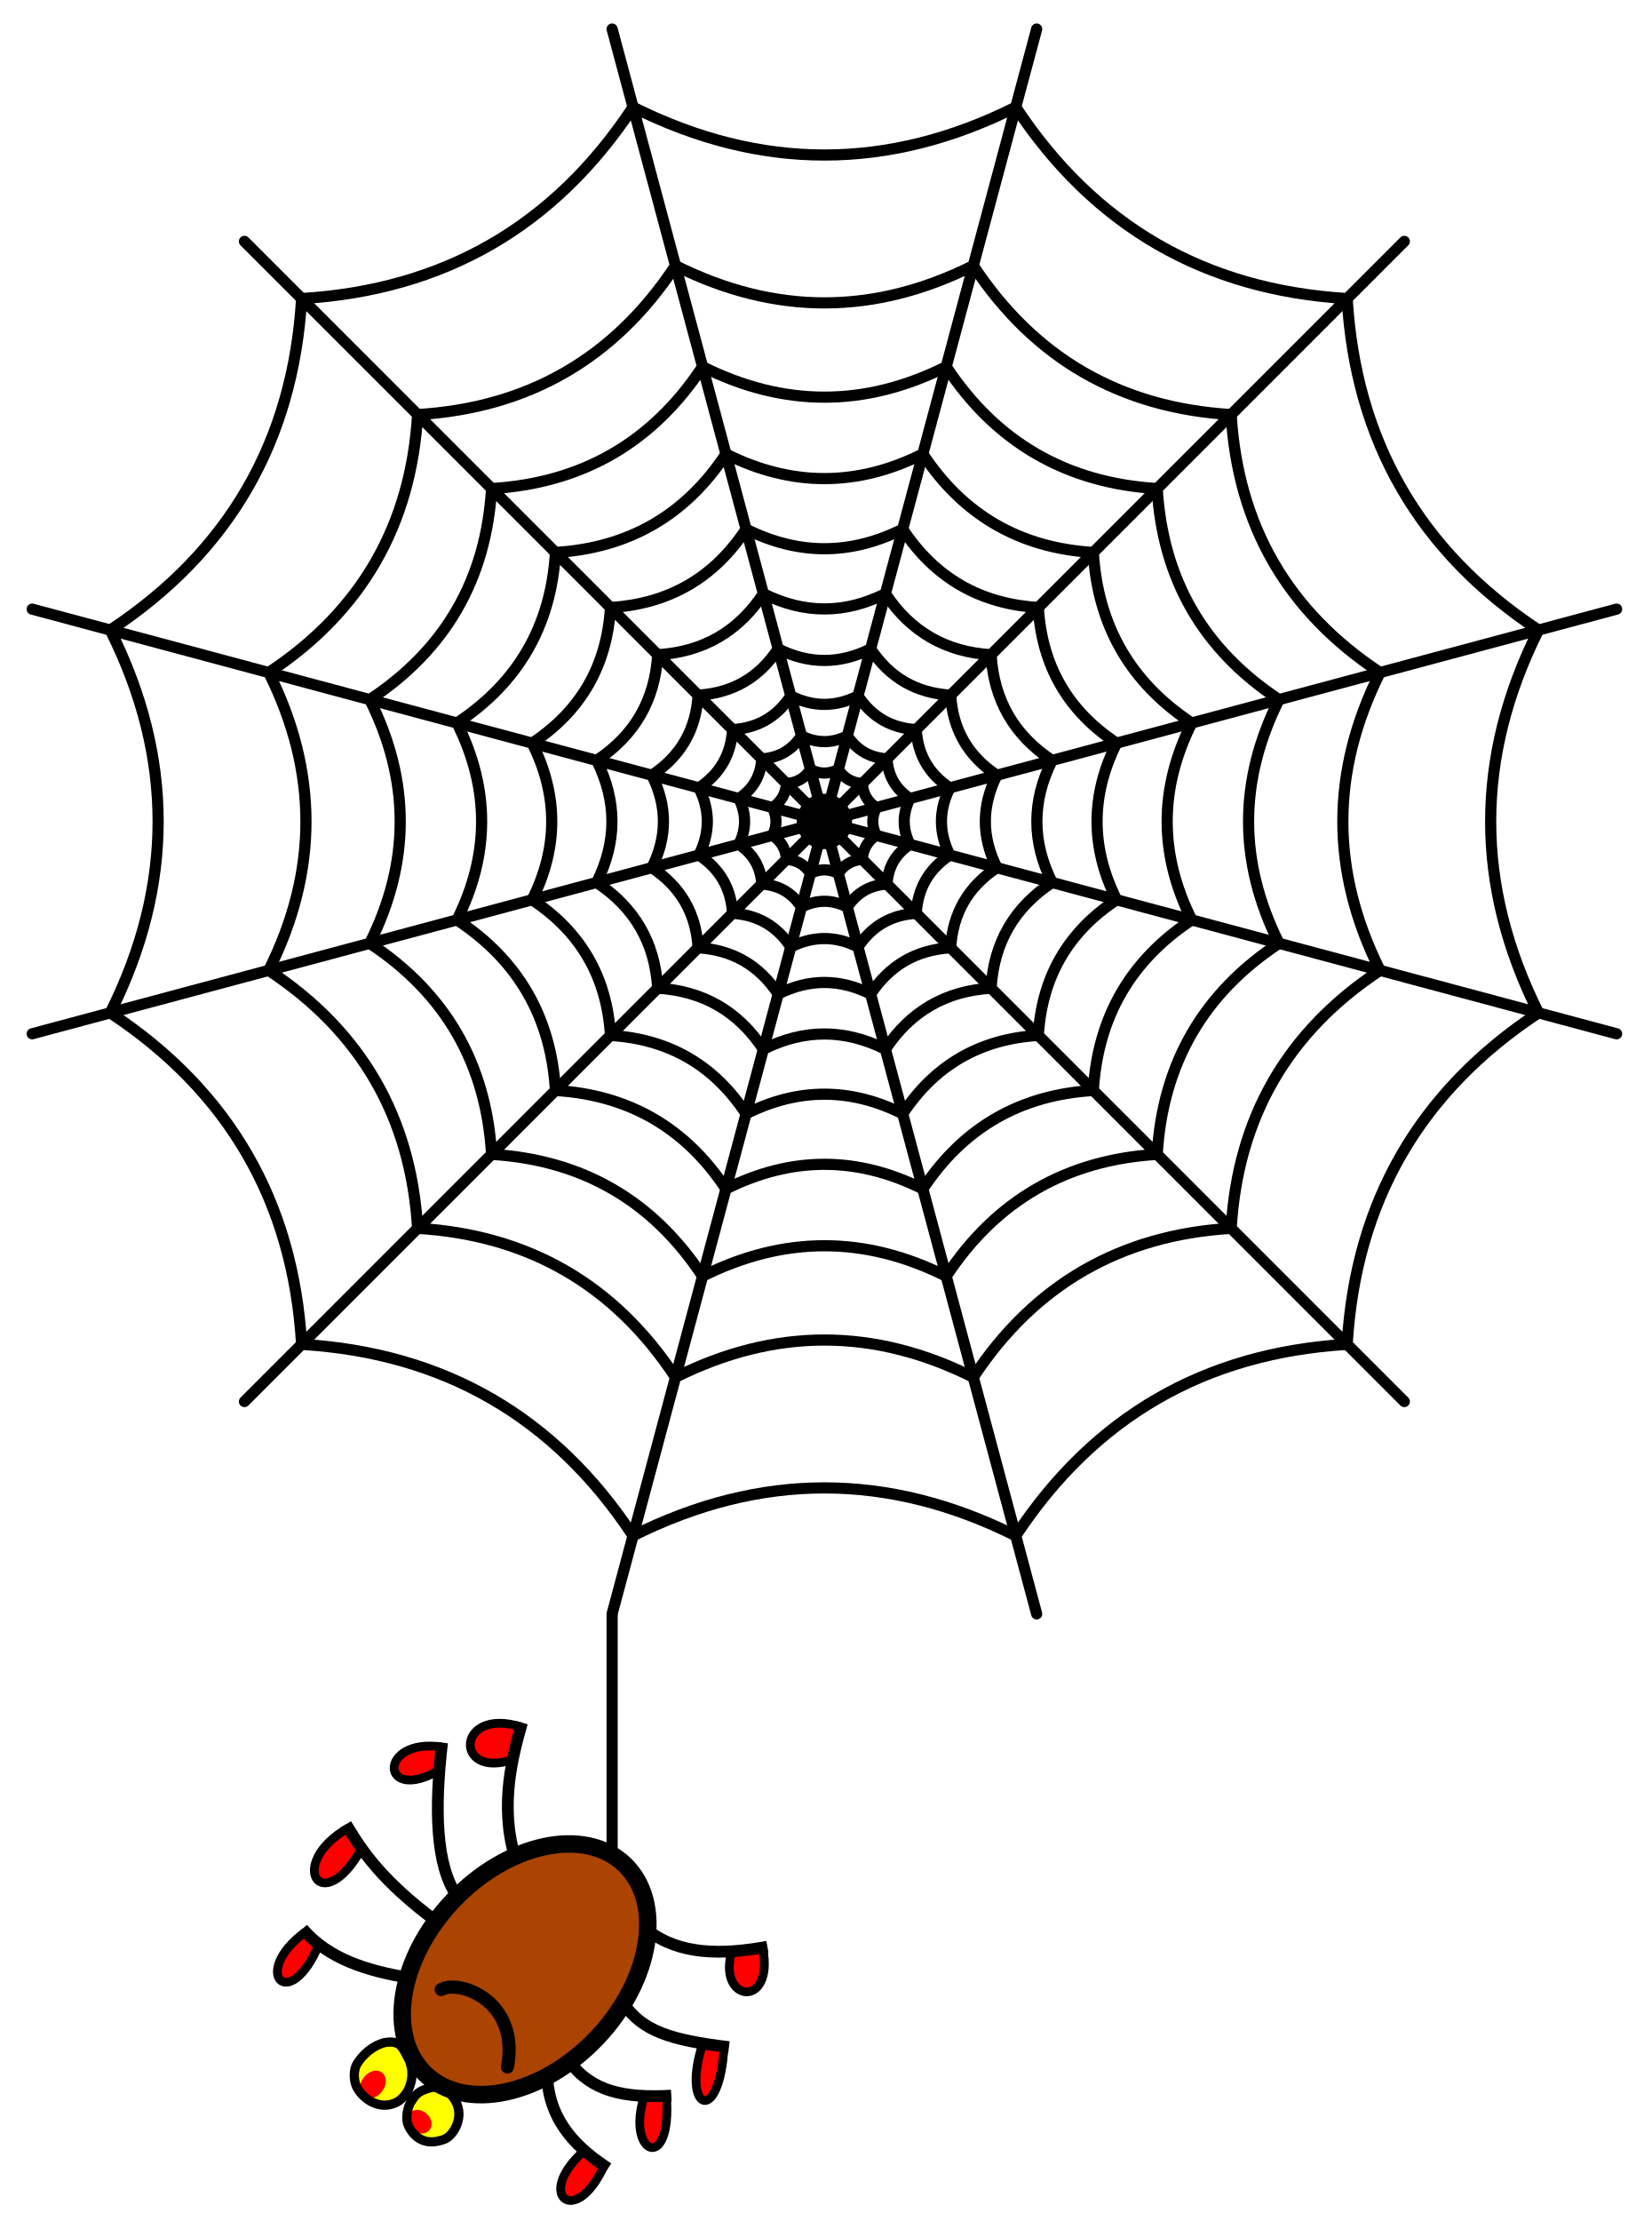
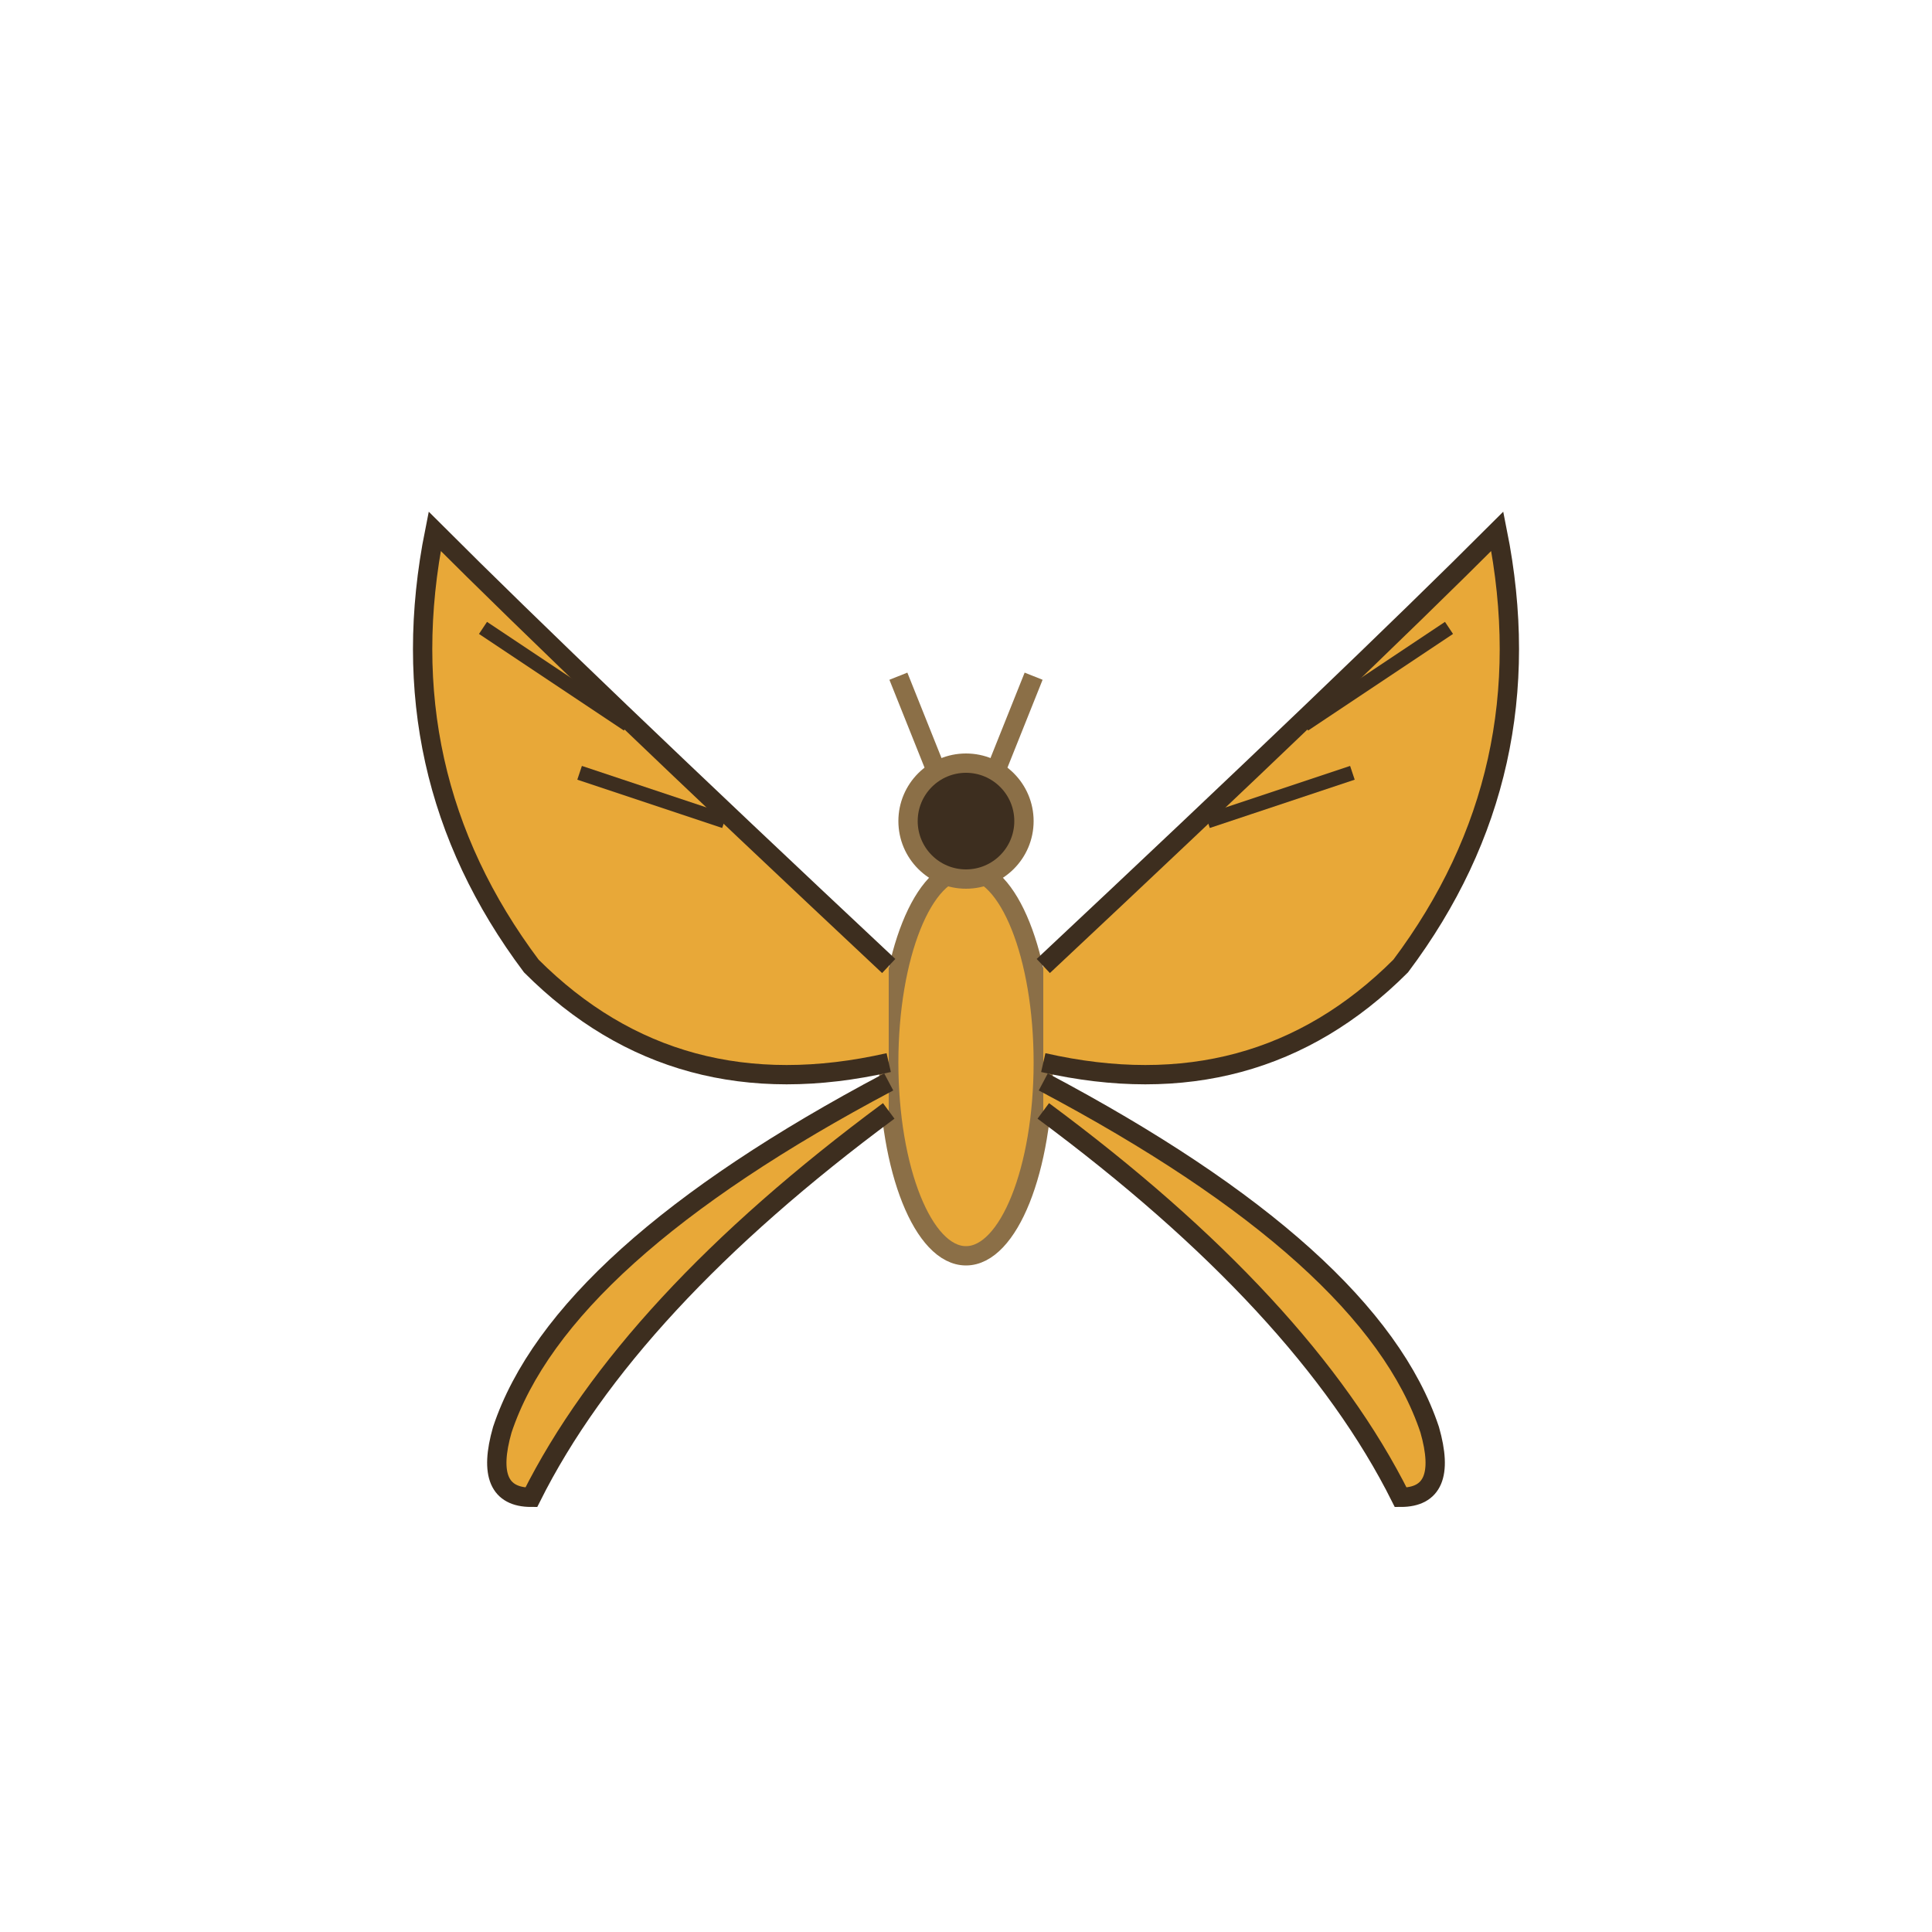
- <svg xmlns="http://www.w3.org/2000/svg" xmlns:xlink="http://www.w3.org/1999/xlink" width="740" height="995">
-   <g fill="none" stroke="#000">
-     <g id="web" stroke-width="5" stroke-linecap="round" transform="translate(209.42,368.01)">
-       <path id="wedge" d="M 74.256 320 q 85.744 -42.872 171.487 0     M 93.281 248.999 q 66.719 -33.36 133.438 0     M 105.412 203.727 q 54.588 -27.294 109.177 0     M 115.888 164.628 q 44.112 -22.056 88.224 0     M 124.911 130.954 q 35.089 -17.544 70.178 0     M 132.658 102.042 q 27.342 -13.671 54.684 0     M 139.286 77.304 q 20.714 -10.357 41.427 0     M 144.936 56.221 q 15.064 -7.532 30.129 0     M 149.729 38.333 q 10.271 -5.136 20.542 0     M 153.775 23.232 q 6.225 -3.112 12.45 0     M 157.17 10.56 q 2.83 -1.415 5.659 0 M 160 0 64.878 355" />
-       <use xlink:href="#wedge" transform="rotate(30,160,0)" />
-       <use xlink:href="#wedge" transform="rotate(60,160,0)" />
-       <use xlink:href="#wedge" transform="rotate(90,160,0)" />
-       <use xlink:href="#wedge" transform="rotate(120,160,0)" />
-       <use xlink:href="#wedge" transform="rotate(150,160,0)" />
-       <use xlink:href="#wedge" transform="rotate(180,160,0)" />
-       <use xlink:href="#wedge" transform="rotate(210,160,0)" />
-       <use xlink:href="#wedge" transform="rotate(240,160,0)" />
-       <use xlink:href="#wedge" transform="rotate(270,160,0)" />
-       <use xlink:href="#wedge" transform="rotate(300,160,0)" />
-       <use xlink:href="#wedge" transform="rotate(330,160,0)" />
-     </g>
-     <g id="spider" fill="none" transform="matrix(0.43525,0,0,0.43525,122.81,771.65)">
-       <g id="eyewhites" fill="#ff0" stroke="none" transform="matrix(0.99394,0.1099,-0.1099,0.99394,0,0)">
-         <ellipse cx="208.29" cy="383.79" rx="26.183" ry="28.327" />
-         <ellipse cx="152.59" cy="349.19" rx="28.589" ry="31.82" />
-       </g>
-       <g id="eyeballs" fill="red" stroke="none">
-         <ellipse cx="-235.62" cy="306.15" rx="15.484" ry="11.843" transform="matrix(0.60392,-0.79704,0.79704,0.60392,0,0)" />
-         <ellipse cx="381.76" cy="213.36" rx="13.441" ry="11.078" transform="matrix(0.75715,0.65324,-0.65324,0.75715,0,0)" />
-       </g>
-       <path id="feet" fill="red" stroke-width="9" d="m 32.237,215.63 c -57.409,42.05 -16.342,85.4 13.976,12.75 m 30.162,-119.78 c -64.599,36.88 -27.386,94.57 13.83,21.2 m 82.275,-104.58 c -66.27,-9.628 -63.31,59.443 -2.26,23.776 m 83.85,-44.476 c -66.8,-20.874 -69.04,54.433 -8.31,33.692 m 73.73,402.438 c -52.22,45.94 -8.89,80.58 20.25,15.56 m 131.76,-221.34 c -16.2,53.63 44.45,60.58 31.53,-3.14 m -121.75,152.73 c -19.92,60.16 29.12,80.87 22.65,-0.1 m 37.5,-53.94 c -22.83,68.88 17.18,86.12 21.89,3.14" />
-       <path id="legs" stroke-width="12.125" d="m 359.75,289.1 c 19.49,28.87 49.02,37.87 108.57,45.08 m -279.67,-155.19 c -22.43,-31.22 -23.5,-91.035 -15.66,-158.224 m 74.81,117.114 c -15.78,-54.13 -1.91,-104.328 7.48,-137.652 m 25.91,364.032 c 2.16,48.18 33.42,75.54 62.67,94.7 m -314.573,-246.64 c 26.889,31.37 67.075,43.29 108.263,50.28 m 166.77,86.8 c 22.98,30.48 56.23,37.44 104.65,34.72 m -24.31,-170.08 c 33.36,25.57 76.49,25.25 123.25,16.84 m -433.823,-126.09 c 17.597,29.56 37.633,58.31 92.593,99.76" />
-       <ellipse id="body" fill="#a40" stroke-width="18" cx="-7.096" cy="362.3" rx="148.85" ry="102.35" transform="matrix(0.68707,-0.72659,0.72659,0.68707,0,0)" />
-       <path id="mouth" stroke-linecap="round" stroke-width="13.5" d="m 172.09,274.93 c 17.92,-10.61 81.2,11.08 68.17,79.71" />
-       <path id="eyes" stroke-width="9.5" d="m 182.01,383.1 c -4.87,-5.47 -11.82,-8.97 -20.34,-7.28 -12.94,3.48 -15.35,6.23 -21.01,15.15 -3.55,6.1 -5.47,16.81 -2.45,23.98 5.89,12.16 16.03,18.74 29.34,16.2 10.38,-1.85 13.28,-4.87 18.06,-11.72 11.98,-20.79 -2.49,-35.06 -3.6,-36.33 z m -49.45,-47.45 c -3.66,-6.38 -10.52,-7.73 -19.04,-6.04 -12.94,3.48 -22.468,12.89 -28.128,21.81 -3.553,6.1 -3.654,15.91 -0.631,23.08 5.889,12.16 20.239,21.59 33.549,19.05 10.38,-1.85 14.52,-7.27 19.3,-14.12 11.85,-23.69 -3.88,-40.99 -5.05,-43.78 z" />
-     </g>
-     <path id="thread" stroke-width="5" d="M 274.3,723.01 274.3,831.04" />
+ <svg xmlns="http://www.w3.org/2000/svg" viewBox="0 0 200 200">
+   <g fill="none" stroke="#8B6F47" stroke-width="2">
+     <ellipse cx="100" cy="110" rx="8" ry="20" fill="#E8A838" />
+     <circle cx="100" cy="85" r="6" fill="#3D2E1F" />
+     <path d="M92 100 Q60 70 45 55 Q40 80 55 100 Q70 115 92 110" fill="#E8A838" stroke="#3D2E1F" />
+     <path d="M108 100 Q140 70 155 55 Q160 80 145 100 Q130 115 108 110" fill="#E8A838" stroke="#3D2E1F" />
+     <path d="M92 115 Q65 135 55 155 Q50 155 52 148 Q58 130 92 112" fill="#E8A838" stroke="#3D2E1F" />
+     <path d="M108 115 Q135 135 145 155 Q150 155 148 148 Q142 130 108 112" fill="#E8A838" stroke="#3D2E1F" />
+     <line x1="65" y1="75" x2="50" y2="65" stroke="#3D2E1F" stroke-width="1.5" />
+     <line x1="135" y1="75" x2="150" y2="65" stroke="#3D2E1F" stroke-width="1.5" />
+     <line x1="75" y1="85" x2="60" y2="80" stroke="#3D2E1F" stroke-width="1.5" />
+     <line x1="125" y1="85" x2="140" y2="80" stroke="#3D2E1F" stroke-width="1.5" />
+     <line x1="97" y1="80" x2="93" y2="70" />
+     <line x1="103" y1="80" x2="107" y2="70" />
  </g>
</svg>
